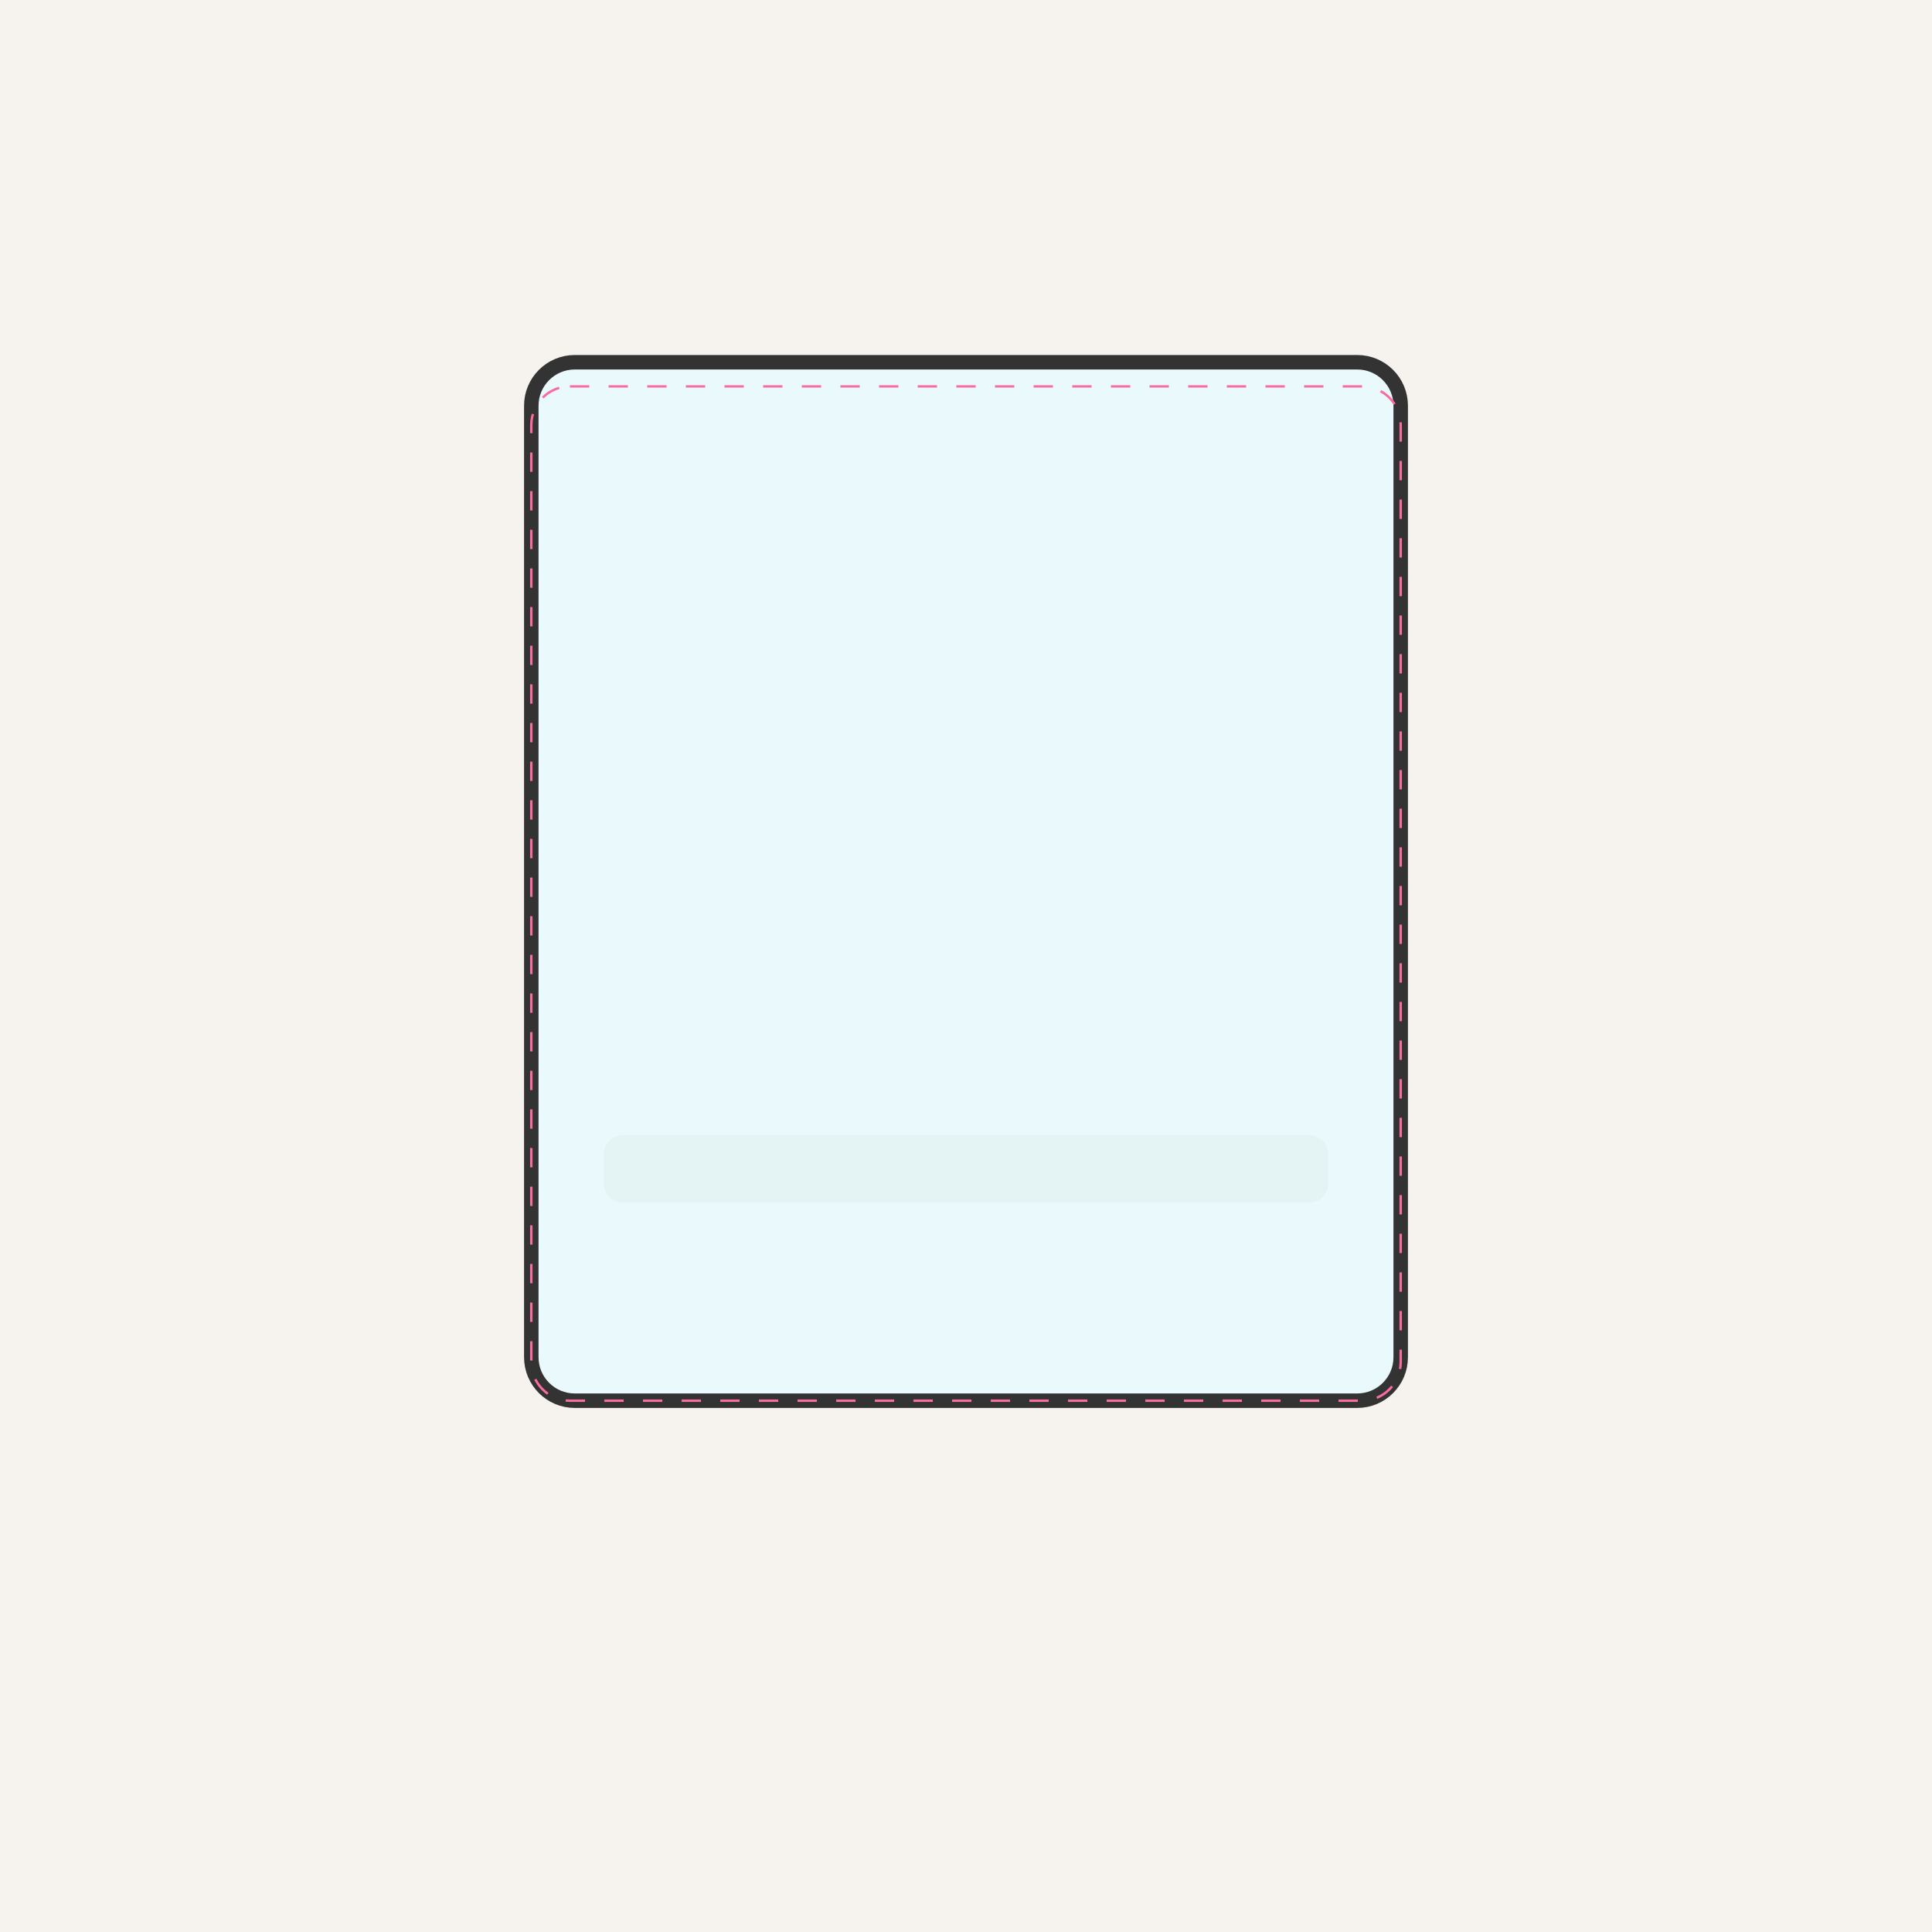
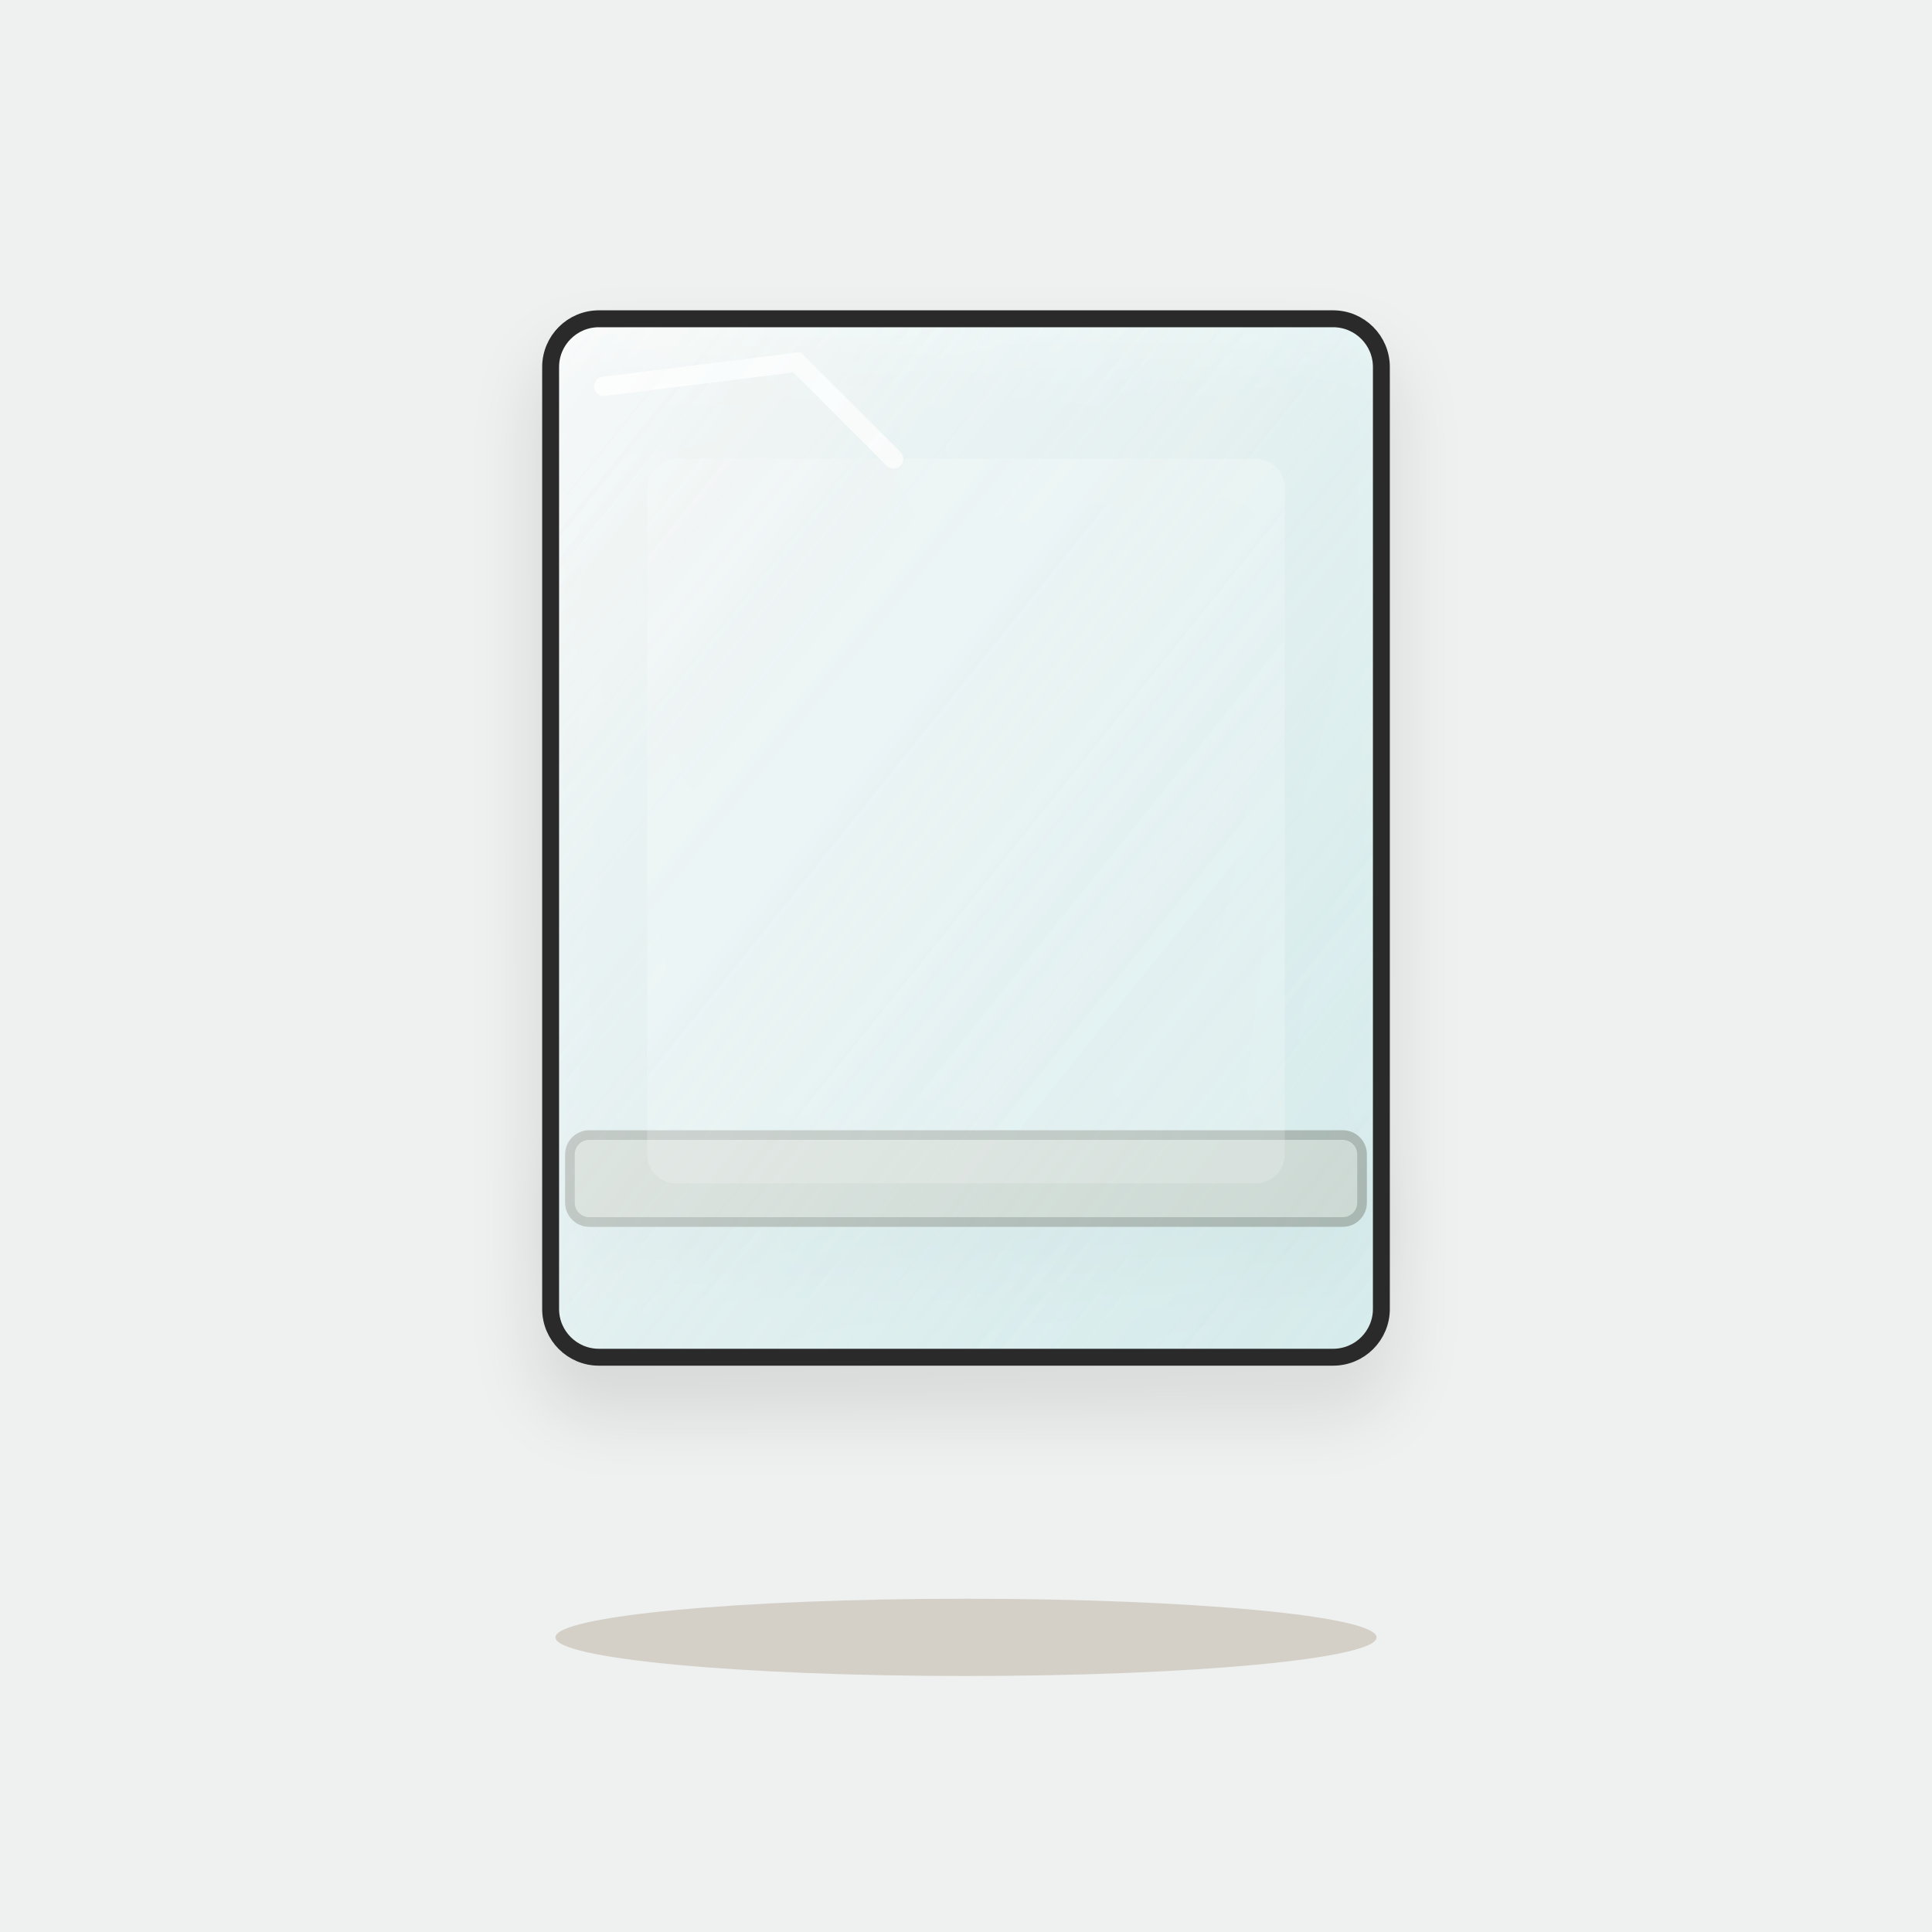
<svg xmlns="http://www.w3.org/2000/svg" viewBox="0 0 800 800">
-   <rect width="800" height="800" fill="#f6f3ee" />
-   <rect x="250" y="470" width="300" height="28" rx="8" fill="#cfc8be" />
-   <rect x="220" y="150" width="360" height="430" rx="18" fill="#e7fbff" fill-opacity=".85" stroke="#333333" stroke-width="6" />
-   <rect x="220" y="160" width="360" height="420" rx="16" fill="none" stroke="#F96C9F" stroke-dasharray="8 8" />
+   <defs>
+     <linearGradient id="pane" x1="0" y1="0" x2="1" y2="1">
+       <stop offset="0" stop-color="#ffffff" stop-opacity=".7" />
+       <stop offset="1" stop-color="#c5eef0" stop-opacity=".45" />
+     </linearGradient>
+     <filter id="ssh" x="-20%" y="-20%" width="140%" height="140%">
+       <feDropShadow dx="0" dy="18" stdDeviation="14" flood-opacity=".16" />
+     </filter>
+   </defs>
+   <rect width="800" height="800" fill="#eef1f0" />
+   <ellipse cx="400" cy="678" rx="170" ry="16" fill="#d4d0c8" />
+   <g filter="url(#ssh)">
+     <rect x="236" y="470" width="328" height="36" rx="8" fill="#cfc6ba" stroke="#8d867c" stroke-width="4" />
+     <rect x="228" y="132" width="344" height="430" rx="20" fill="url(#pane)" stroke="#2b2b2b" stroke-width="7" />
+     <path d="M250 160l80-10 40 40" fill="none" stroke="#fff" stroke-opacity=".7" stroke-width="8" stroke-linecap="round" />
+     <rect x="268" y="190" width="264" height="300" rx="12" fill="#fff" fill-opacity=".18" />
+   </g>
</svg>
